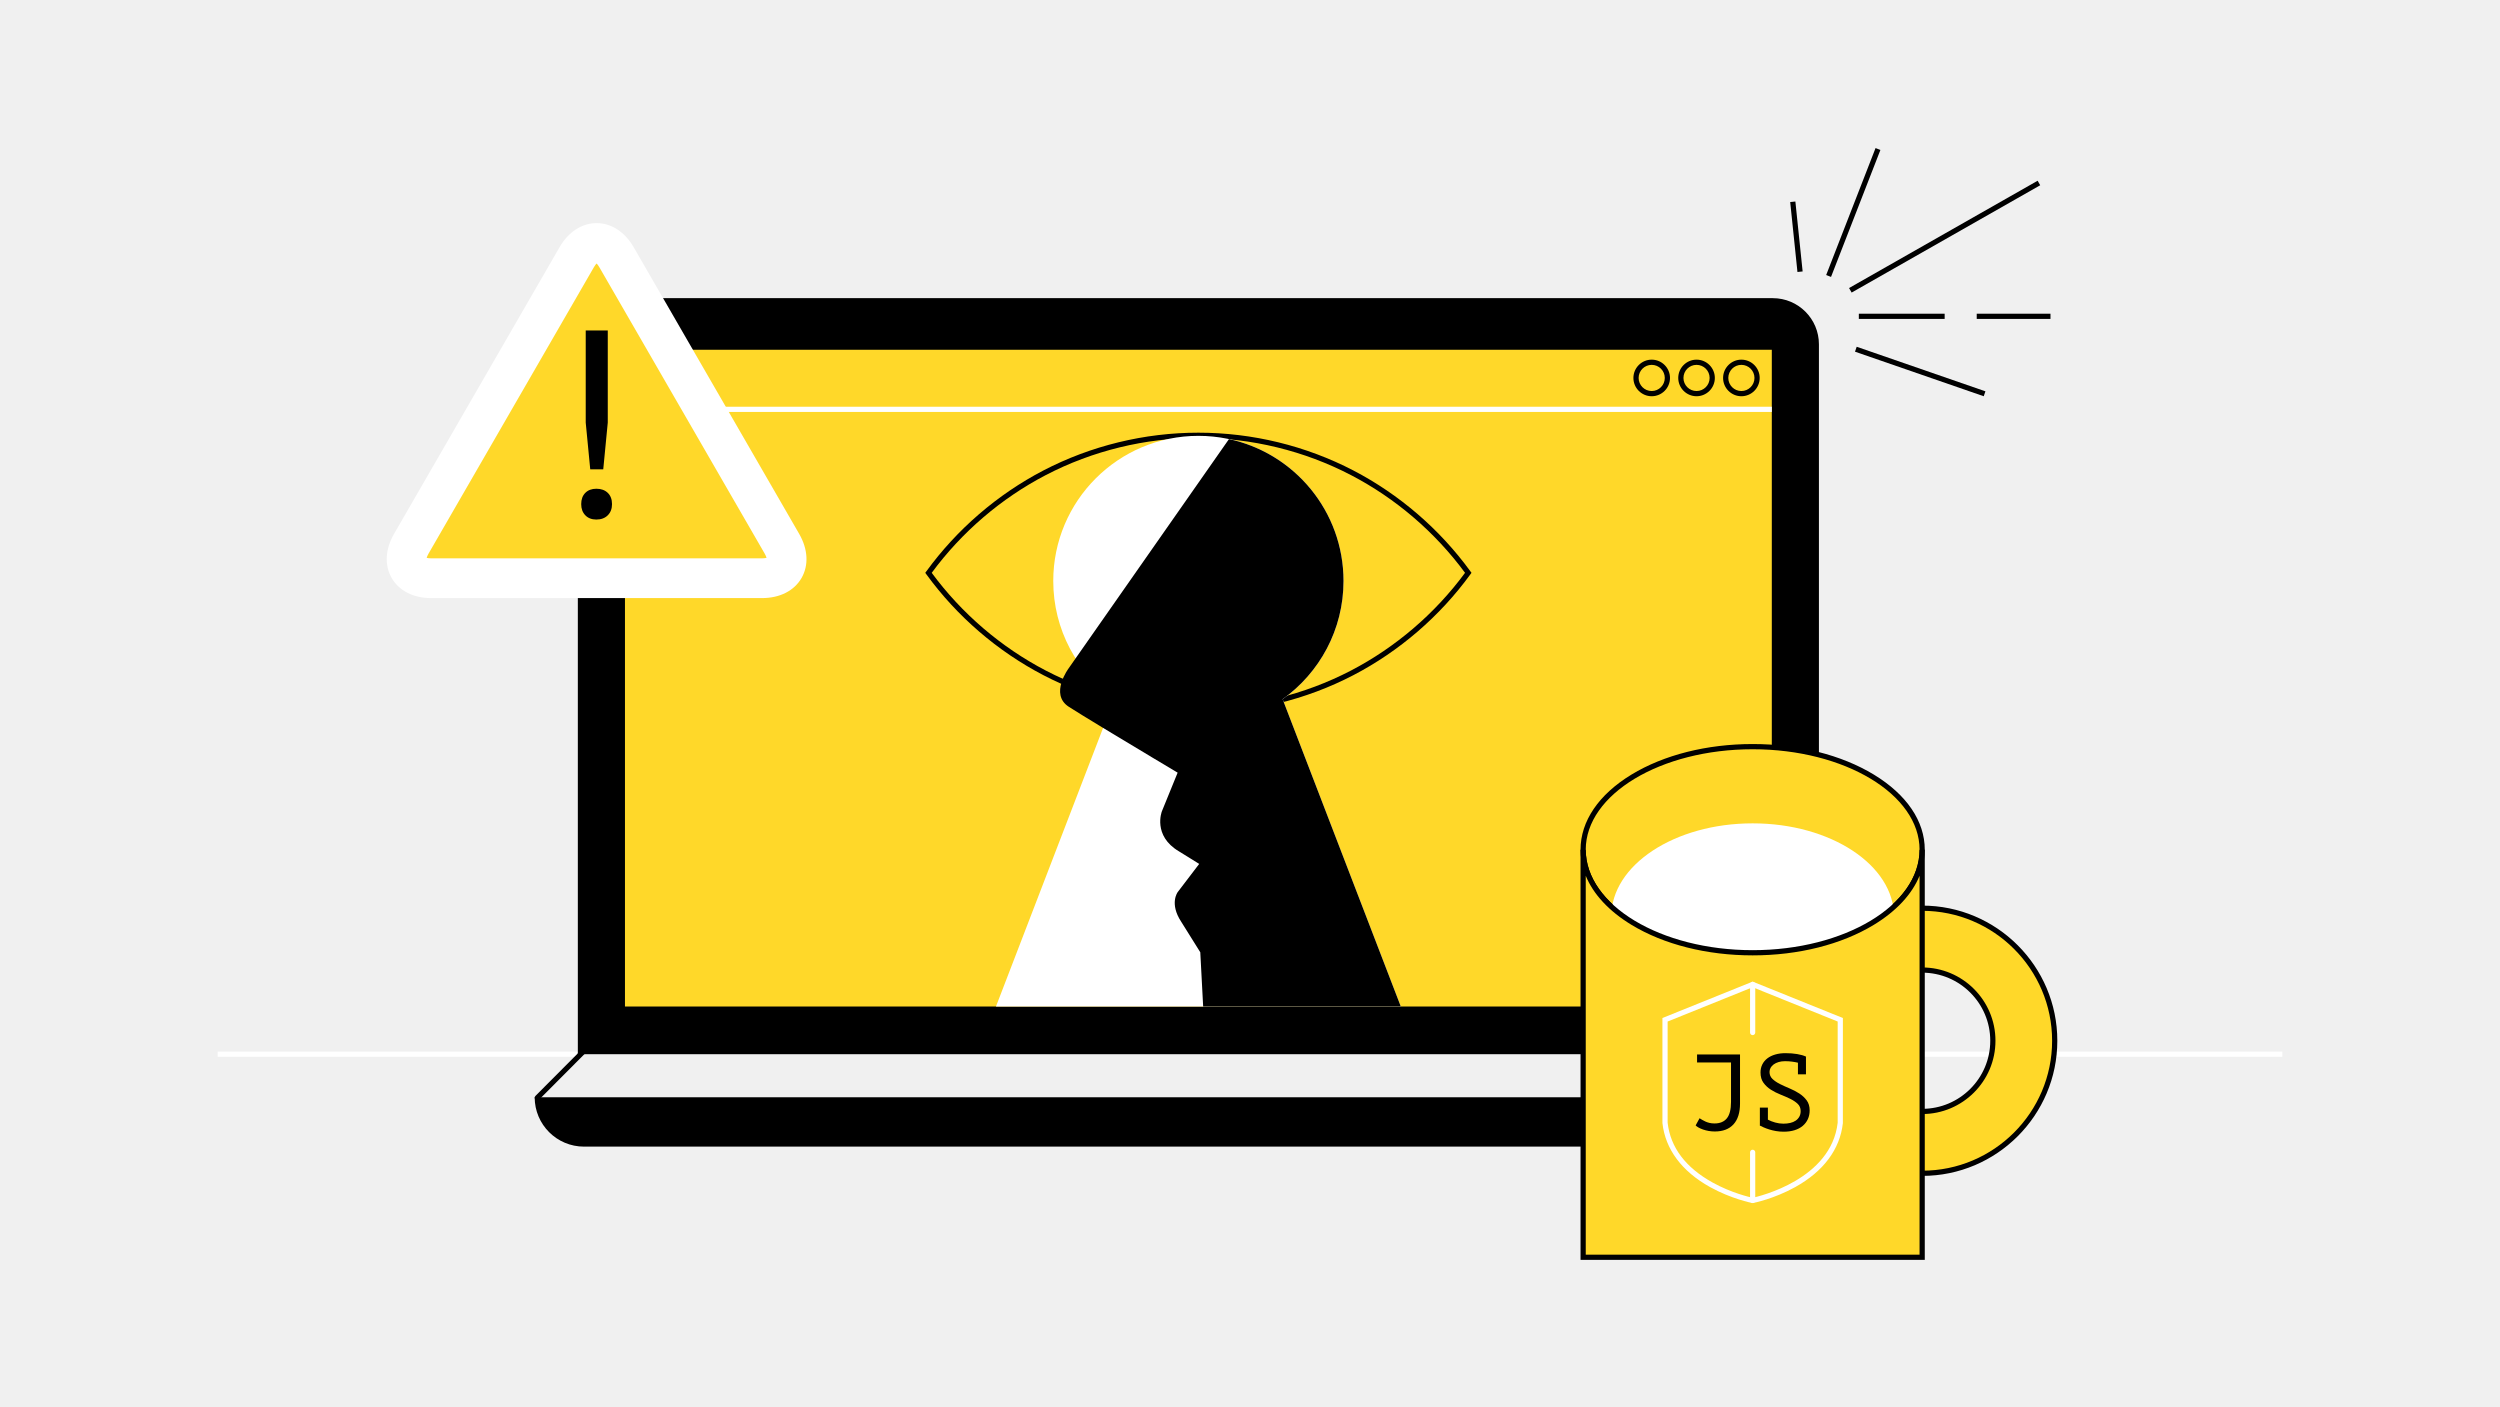
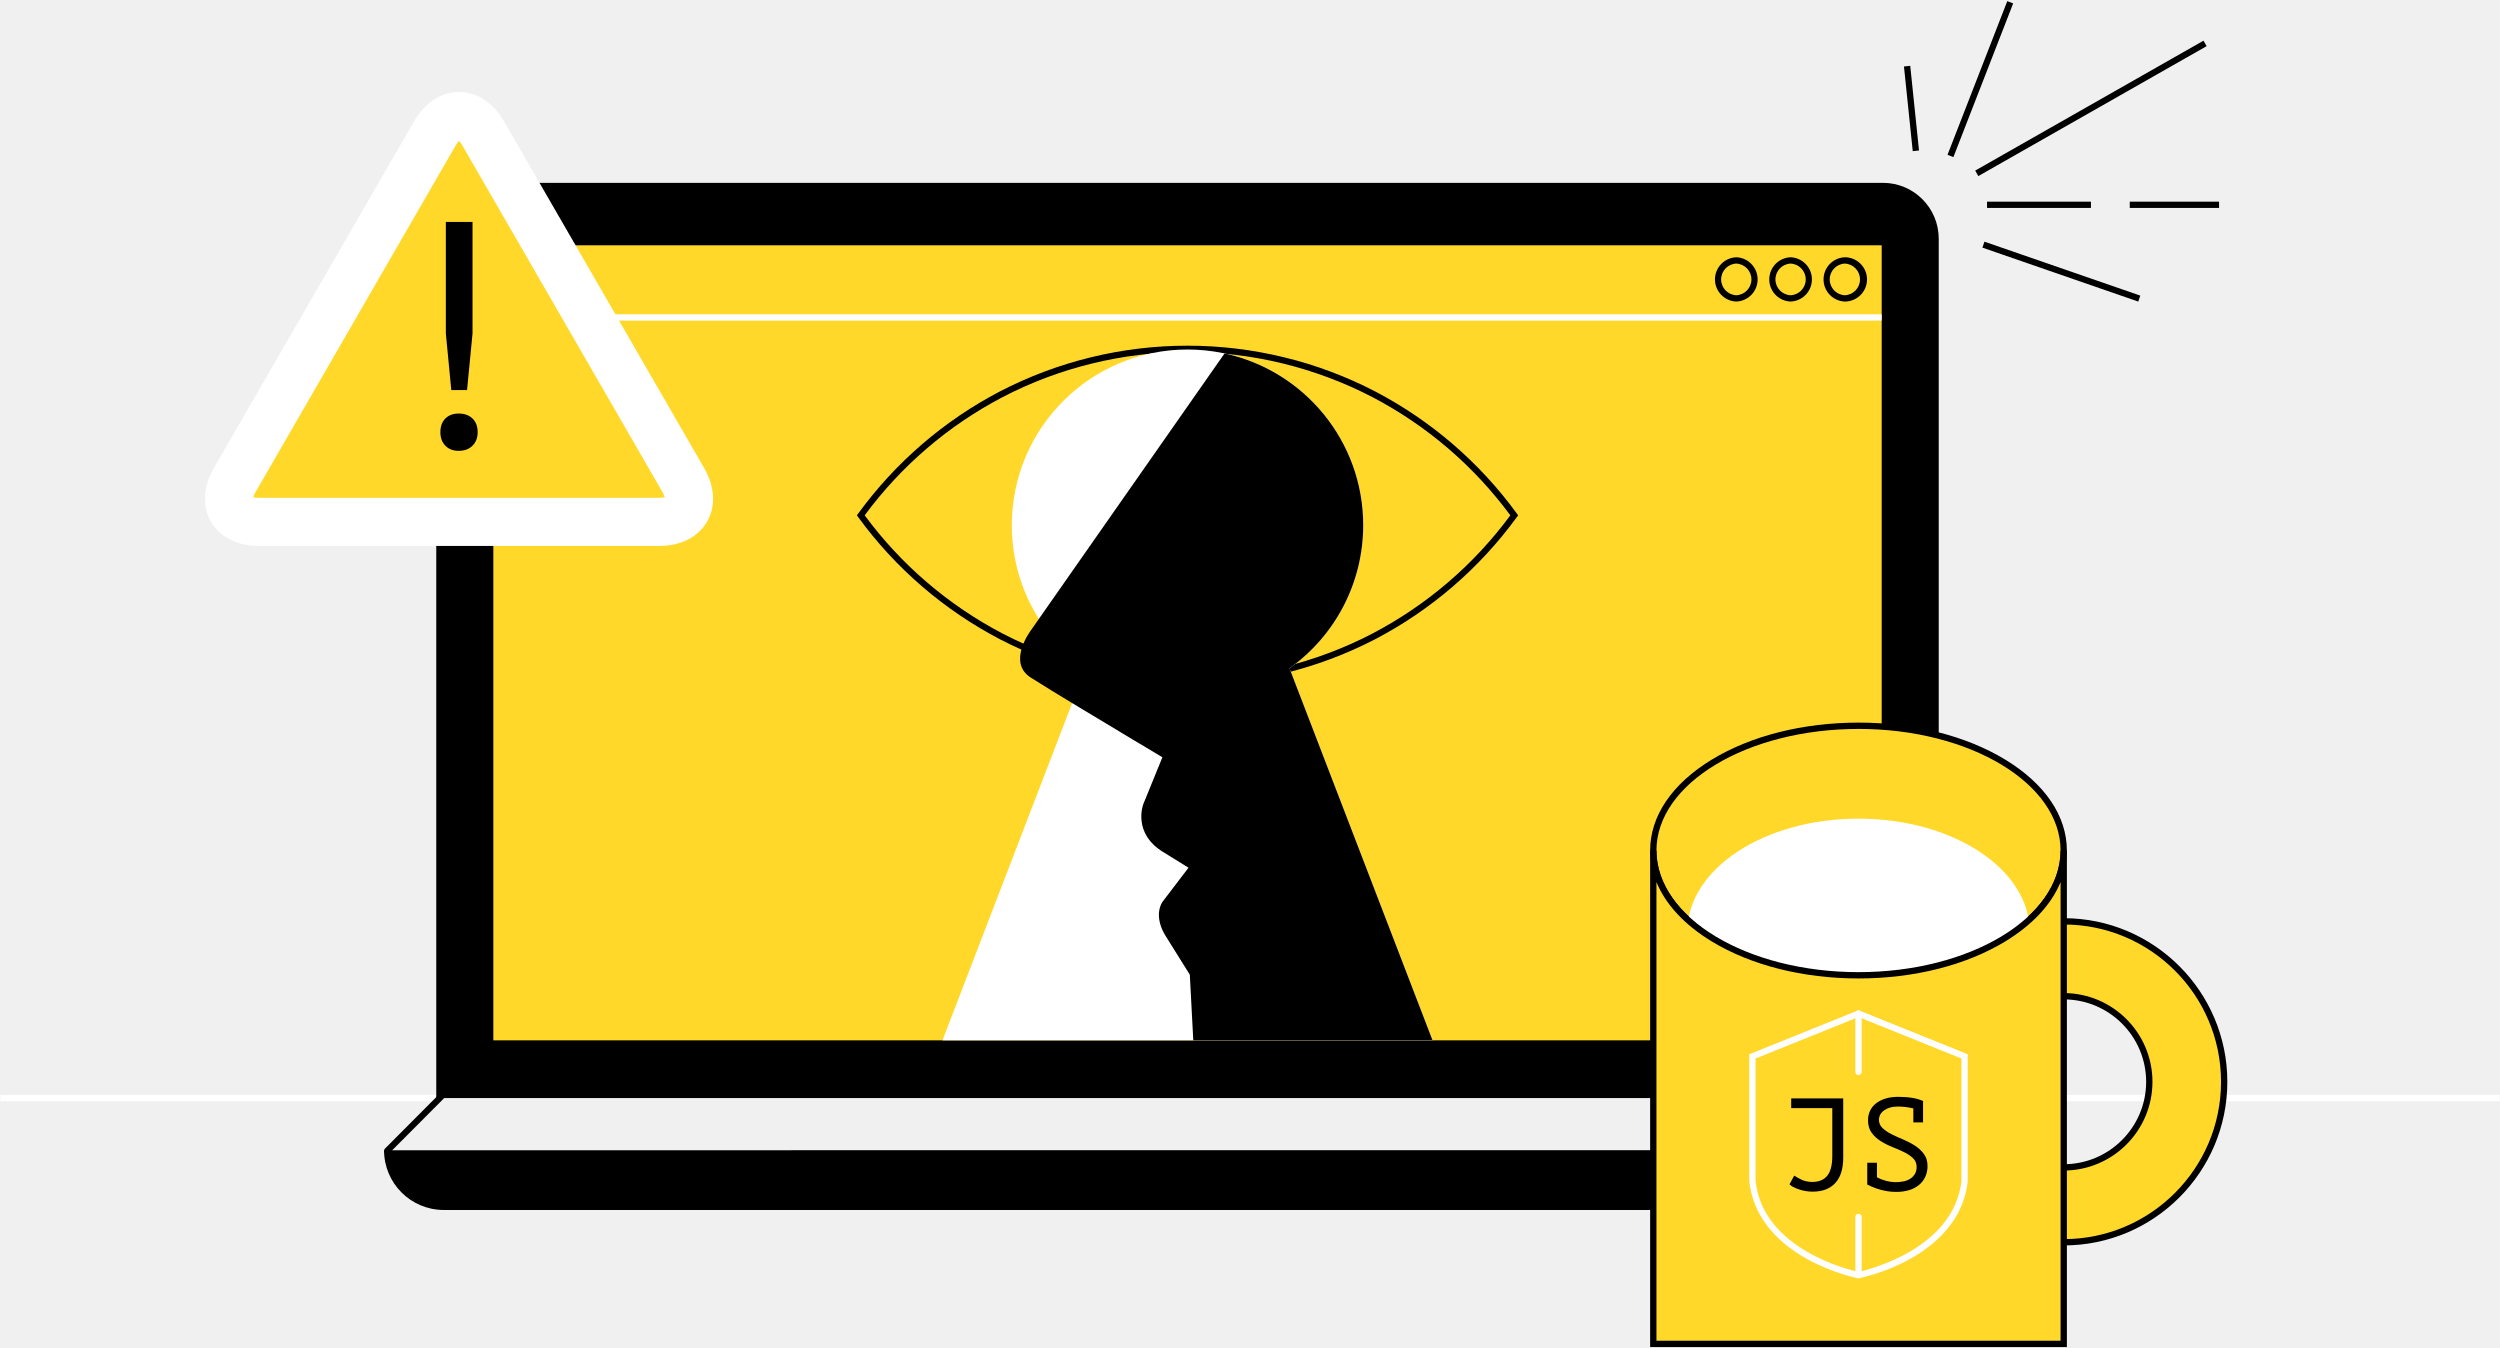
- <svg xmlns="http://www.w3.org/2000/svg" version="1.1" id="Layer_1" x="0px" y="0px" width="1920px" height="1080px" viewBox="0 0 1920 1080" enable-background="new 0 0 1920 1080" xml:space="preserve">
-   <g id="big_1_">
-     <g>
-       <rect x="167.151" y="807.63" fill="#FFFFFF" width="276.624" height="4" />
-     </g>
-     <g>
-       <rect x="1476.225" y="807.63" fill="#FFFFFF" width="276.624" height="4" />
-     </g>
-     <g id="laptop_2_">
-       <g id="Komp_2_">
-         <g>
-           <g>
-             <path d="M443.775,809.63V264.428c0-19.574,15.868-35.441,35.442-35.441h882.275c19.575,0,35.442,15.867,35.442,35.441V809.63       H443.775z" />
-           </g>
-           <g>
-             <path d="M1430.082,842.703c0,20.934-16.973,37.907-37.906,37.907H448.537c-20.934,0-37.905-16.974-37.905-37.909       L1430.082,842.703z" />
-           </g>
-           <g>
-             <path d="M412.656,845.062c-0.511,0-1.021-0.194-1.412-0.583c-0.782-0.779-0.785-2.046-0.005-2.828l35.1-35.229       c0.78-0.783,2.046-0.785,2.829-0.006c0.782,0.779,0.785,2.046,0.005,2.828l-35.1,35.229       C413.682,844.866,413.169,845.062,412.656,845.062z" />
-           </g>
-         </g>
-         <g>
-           <rect x="479.972" y="268.621" fill="#FFD829" width="880.77" height="504.383" />
-         </g>
-         <g>
-           <rect x="479.972" y="312.375" fill="#FFFFFF" width="880.77" height="4" />
-         </g>
-         <g>
-           <g>
-             <path d="M1268.507,304.31c-7.747,0-14.05-6.302-14.05-14.049s6.303-14.049,14.05-14.049c7.746,0,14.048,6.302,14.048,14.049       S1276.253,304.31,1268.507,304.31z M1268.507,280.212c-5.541,0-10.05,4.508-10.05,10.049s4.509,10.049,10.05,10.049       c5.54,0,10.048-4.508,10.048-10.049S1274.047,280.212,1268.507,280.212z" />
-           </g>
-           <g>
-             <path d="M1302.946,304.31c-7.747,0-14.05-6.302-14.05-14.049s6.303-14.049,14.05-14.049c7.746,0,14.049,6.302,14.049,14.049       S1310.692,304.31,1302.946,304.31z M1302.946,280.212c-5.541,0-10.05,4.508-10.05,10.049s4.509,10.049,10.05,10.049       s10.049-4.508,10.049-10.049S1308.487,280.212,1302.946,280.212z" />
-           </g>
-           <g>
-             <path d="M1337.385,304.31c-7.746,0-14.048-6.302-14.048-14.049s6.302-14.049,14.048-14.049c7.748,0,14.051,6.302,14.051,14.049       S1345.133,304.31,1337.385,304.31z M1337.385,280.212c-5.54,0-10.048,4.508-10.048,10.049s4.508,10.049,10.048,10.049       c5.542,0,10.051-4.508,10.051-10.049S1342.927,280.212,1337.385,280.212z" />
-           </g>
-         </g>
-       </g>
-       <g id="eye_2_">
-         <g>
-           <path d="M920.355,547.559c-41.407,0-82.575-10.041-119.053-29.036c-35.302-18.383-66.367-45.154-89.835-77.418l-0.856-1.176      l0.856-1.176c23.468-32.265,54.533-59.036,89.835-77.419c36.478-18.995,77.645-29.036,119.053-29.036      c41.408,0,82.577,10.041,119.055,29.036c35.303,18.383,66.367,45.154,89.835,77.419l0.855,1.176l-0.855,1.176      c-23.468,32.265-54.532,59.035-89.835,77.418C1002.933,537.518,961.764,547.559,920.355,547.559z M715.563,439.928      c23.003,31.24,53.261,57.172,87.586,75.047c35.91,18.7,76.439,28.584,117.206,28.584c40.768,0,81.298-9.884,117.207-28.584      c34.326-17.875,64.585-43.807,87.587-75.047c-23.002-31.241-53.261-57.172-87.587-75.047      c-35.909-18.7-76.439-28.583-117.207-28.583c-40.767,0-81.296,9.884-117.206,28.583      C768.824,382.755,738.566,408.687,715.563,439.928z" />
-         </g>
-         <g>
-           <path fill="#FFFFFF" d="M985.047,536.963c28.312-20.213,46.77-53.335,46.77-90.771c0-61.558-49.902-111.461-111.461-111.461      c-61.556,0-111.458,49.903-111.458,111.461c0,37.437,18.457,70.559,46.767,90.771L764.9,773.004h155.455h155.458      L985.047,536.963z" />
-         </g>
-         <g>
-           <path d="M985.047,536.963c28.312-20.213,46.77-53.335,46.77-90.771c0-53.496-37.69-98.182-87.963-108.972L826.065,505.63      l-5.229,7.478c0,0-15.055,19.979,0,29.697c5.02,3.239,14.986,9.349,26.341,16.231c25.204,15.276,57.249,34.362,57.249,34.362      l-12.099,29.695c0,0-7.351,18.701,13.198,30.799l15.46,9.592l-16.497,21.631c0,0-6.618,8.683,2.669,22.764l14.666,23.467      l2.2,41.658h151.79L985.047,536.963z" />
-         </g>
-       </g>
-       <g id="light_2_">
-         <g>
-           <rect x="1491.493" y="98.454" transform="matrix(0.4946 0.8691 -0.8691 0.4946 912.7717 -1206.149)" width="4" height="166.636" />
-         </g>
-         <g>
-           <rect x="1427.581" y="240.929" width="65.912" height="4" />
-         </g>
-         <g>
-           <rect x="1518.122" y="240.929" width="56.645" height="4" />
-         </g>
-         <g>
-           <rect x="1421.306" y="110.876" transform="matrix(0.932 0.3625 -0.3625 0.932 155.9572 -504.8404)" width="4.001" height="104.615" />
-         </g>
-         <g>
-           <rect x="1422.429" y="283.261" transform="matrix(0.945 0.3271 -0.3271 0.945 174.4041 -466.6411)" width="104.616" height="4" />
-         </g>
-         <g>
-           <rect x="1352.698" y="179.773" transform="matrix(0.1032 0.9947 -0.9947 0.1032 1418.07 -1209.317)" width="53.997" height="4" />
-         </g>
-       </g>
-     </g>
-     <g id="cup_2_">
-       <g>
-         <path fill="#FFD829" d="M1476.225,901.093c56.221,0,101.796-45.576,101.796-101.796c0-56.221-45.575-101.794-101.796-101.794      M1476.225,745.007c29.986,0,54.292,24.307,54.292,54.29c0,29.984-24.306,54.291-54.292,54.291" />
-         <path d="M1476.225,903.093v-4c55.027,0,99.796-44.769,99.796-99.796c0-55.026-44.769-99.794-99.796-99.794v-4     c57.233,0,103.796,46.562,103.796,103.794C1580.021,856.53,1533.458,903.093,1476.225,903.093z M1476.225,855.588v-4     c28.834,0,52.292-23.458,52.292-52.291s-23.458-52.29-52.292-52.29v-4c31.039,0,56.292,25.252,56.292,56.29     C1532.517,830.336,1507.264,855.588,1476.225,855.588z" />
-       </g>
-       <g>
-         <g>
-           <ellipse fill="#FFD829" cx="1346.04" cy="652.576" rx="130.187" ry="79.153" />
-           <path d="M1346.04,733.729c-35.135,0-68.196-8.337-93.095-23.474c-25.209-15.327-39.092-35.811-39.092-57.678      c0-21.868,13.883-42.353,39.092-57.68c24.897-15.138,57.96-23.475,93.095-23.475s68.196,8.337,93.094,23.475      c25.208,15.327,39.091,35.812,39.091,57.68c0,21.867-13.883,42.351-39.091,57.678      C1414.236,725.392,1381.175,733.729,1346.04,733.729z M1346.04,575.423c-70.683,0-128.187,34.611-128.187,77.154      c0,42.541,57.504,77.151,128.187,77.151c70.682,0,128.185-34.61,128.185-77.151      C1474.225,610.034,1416.722,575.423,1346.04,575.423z" />
-         </g>
-         <g>
-           <ellipse fill="#FFFFFF" cx="1346.039" cy="703.939" rx="108.583" ry="71.606" />
-         </g>
-         <g>
-           <path fill="#FFD829" d="M1346.04,731.729c-71.899,0-130.187-35.438-130.187-79.151v312.987h260.371V652.577      C1476.225,696.291,1417.939,731.729,1346.04,731.729z" />
-           <path d="M1478.225,967.564h-264.371V652.577h4c0,42.541,57.504,77.151,128.187,77.151c70.682,0,128.185-34.61,128.185-77.151h4      V967.564z M1217.854,963.564h256.371v-290.98c-5.798,14.175-17.771,27.14-35.091,37.671      c-24.897,15.137-57.959,23.474-93.094,23.474s-68.196-8.337-93.095-23.474c-17.32-10.531-29.294-23.496-35.092-37.672V963.564z" />
-         </g>
-       </g>
-       <g>
-         <path fill="#FFD829" d="M1346.04,756.036l-67.301,27.147v79.18c5.279,47.504,67.301,59.571,67.301,59.571     s62.021-12.067,67.299-59.571v-79.18L1346.04,756.036z" />
-         <path fill="#FFFFFF" d="M1346.04,923.972l-0.382-0.074c-0.646-0.125-16.003-3.181-32.258-12.186     c-21.742-12.044-34.416-29.032-36.648-49.128l-0.013-0.221v-80.529l69.301-27.954l69.299,27.954l-0.013,80.75     c-2.232,20.096-14.905,37.084-36.646,49.128c-16.255,9.005-31.612,12.061-32.258,12.186L1346.04,923.972z M1280.739,862.252     c2.146,18.97,13.786,34.432,34.6,45.961c14.317,7.932,28.234,11.149,30.699,11.679c5.152-1.121,60.38-14.159,65.301-57.641     v-77.718l-65.299-26.341l-65.301,26.341V862.252z" />
-       </g>
-       <g>
-         <g>
-           <path d="M1303.343,809.828h32.992v37.654c0,6.999-1.666,12.33-4.998,15.995c-3.334,3.665-8.138,5.499-14.414,5.499      c-1.611,0-3.194-0.141-4.748-0.416c-1.556-0.279-3-0.652-4.331-1.125c-1.333-0.471-2.485-0.986-3.458-1.541      c-0.974-0.555-1.683-1.084-2.124-1.584l2.998-5.496c0.611,0.387,1.292,0.805,2.041,1.248c0.75,0.445,1.582,0.873,2.5,1.291      c0.916,0.417,1.944,0.765,3.083,1.041c1.137,0.278,2.428,0.416,3.872,0.416c4.166,0,7.316-1.303,9.457-3.916      c2.136-2.608,3.206-6.83,3.206-12.66v-30.242h-26.076V809.828z" />
-         </g>
-         <g>
-           <path d="M1357.743,859.895c1.667,0.892,3.541,1.625,5.624,2.209c2.082,0.583,4.176,0.875,6.288,0.875      c1.834,0,3.555-0.182,5.165-0.541c1.612-0.361,3.013-0.944,4.209-1.751c1.192-0.804,2.137-1.817,2.831-3.04      s1.043-2.666,1.043-4.332c0-2.278-0.764-4.137-2.291-5.582c-1.529-1.443-3.43-2.72-5.706-3.832      c-2.278-1.109-4.751-2.193-7.415-3.25c-2.667-1.055-5.14-2.303-7.416-3.748c-2.278-1.443-4.178-3.208-5.705-5.29      c-1.528-2.081-2.293-4.735-2.293-7.955c0-2.277,0.46-4.333,1.377-6.165c0.916-1.833,2.207-3.389,3.873-4.665      c1.667-1.278,3.68-2.264,6.04-2.958c2.359-0.694,4.984-1.041,7.871-1.041c3.333,0,6.359,0.236,9.082,0.709      c2.72,0.472,4.888,1.097,6.499,1.873l0.165-0.082v0.165h0.081l-0.081,0.252v13.328h-6.165v-8.913      c-1.389-0.335-2.915-0.611-4.581-0.834c-1.667-0.222-3.446-0.335-5.333-0.335c-1.832,0-3.486,0.224-4.956,0.668      c-1.472,0.445-2.722,1.041-3.748,1.791c-1.028,0.749-1.82,1.624-2.374,2.624c-0.559,1-0.833,2.056-0.833,3.167      c0,2.164,0.761,3.97,2.29,5.415c1.525,1.443,3.43,2.735,5.705,3.872c2.277,1.14,4.749,2.265,7.416,3.376      c2.665,1.109,5.137,2.401,7.415,3.871c2.275,1.473,4.177,3.237,5.705,5.291c1.527,2.055,2.292,4.61,2.292,7.665      c0,2.5-0.458,4.749-1.375,6.748c-0.917,2.001-2.222,3.72-3.916,5.165c-1.693,1.443-3.777,2.555-6.249,3.332      s-5.262,1.167-8.371,1.167c-2.111,0-4.11-0.167-5.996-0.5c-1.891-0.334-3.625-0.749-5.209-1.25      c-1.583-0.502-2.999-1.027-4.248-1.583c-1.251-0.556-2.236-1.027-2.956-1.415l0.082-0.251v-13.498h6.164V859.895z" />
-         </g>
-       </g>
-       <g>
-         <path fill="#FFFFFF" d="M1346.04,794.987c-1.104,0-2-0.896-2-2v-36.951c0-1.104,0.896-2,2-2s2,0.896,2,2v36.951     C1348.04,794.092,1347.145,794.987,1346.04,794.987z" />
-       </g>
-       <g>
-         <path fill="#FFFFFF" d="M1346.04,923.935c-1.104,0-2-0.896-2-2v-36.95c0-1.104,0.896-2,2-2s2,0.896,2,2v36.95     C1348.04,923.039,1347.145,923.935,1346.04,923.935z" />
-       </g>
-     </g>
-     <g id="_x21__2_">
-       <g>
-         <path fill="#FFFFFF" d="M585.281,459.33H331.115c-13.602,0-24.644-5.613-30.292-15.396c-5.65-9.787-4.989-22.154,1.812-33.933     L429.72,189.887c6.8-11.779,17.181-18.536,28.479-18.536s21.679,6.757,28.479,18.536l127.084,220.114     c6.8,11.778,7.461,24.146,1.812,33.933C609.924,453.717,598.883,459.33,585.281,459.33z" />
-       </g>
-       <g>
-         <g>
-           <path fill="#FFD829" d="M535.316,335.178l-75.073-130.03c-0.79-1.367-1.516-2.25-2.045-2.777      c-0.53,0.527-1.255,1.41-2.046,2.777L329.07,425.263c-0.79,1.367-1.191,2.438-1.384,3.159c0.722,0.197,1.85,0.383,3.429,0.383      h254.166c1.579,0,2.706-0.186,3.428-0.383c-0.191-0.721-0.594-1.792-1.383-3.159L535.316,335.178" />
-         </g>
-       </g>
-       <g>
-         <g>
-           <path d="M446.366,387.183c0-3.673,1.054-6.562,3.162-8.671c2.106-2.105,4.928-3.162,8.466-3.162      c3.672,0,6.594,1.057,8.771,3.162c2.173,2.108,3.263,4.998,3.263,8.671c0,3.536-1.09,6.392-3.263,8.565      c-2.178,2.174-5.1,3.264-8.771,3.264c-3.538,0-6.359-1.09-8.466-3.264C447.42,393.574,446.366,390.719,446.366,387.183z       M449.836,253.779h16.93v70.78l-3.469,35.901h-9.994l-3.467-35.901V253.779z" />
-         </g>
-       </g>
-     </g>
-   </g>
+ <svg xmlns="http://www.w3.org/2000/svg" viewBox="0 0 1586 855">
+   <path fill="#fff" d="M.15 694.63h276.62v4H.15Zm1309.07 0h276.63v4h-276.63Z" />
+   <path d="M276.77 696.63v-545.2a35.44 35.44 0 0 1 35.45-35.44h882.27a35.44 35.44 0 0 1 35.44 35.44v545.2Zm986.31 33.07a37.9 37.9 0 0 1-37.9 37.91H281.54a37.9 37.9 0 0 1-37.9-37.9Z" />
+   <path d="M245.66 732.06a2 2 0 0 1-1.42-3.4l35.1-35.24a2 2 0 0 1 2.83 2.82l-35.1 35.23a2 2 0 0 1-1.41.6Z" />
+   <path fill="#ffd829" d="M312.97 155.62h880.77V660H312.97Z" />
+   <path fill="#fff" d="M312.97 199.38h880.77v4H312.97Z" />
+   <path d="M1101.5 191.31a14.06 14.06 0 0 1 .01-28.1 14.06 14.06 0 0 1 0 28.1Zm0-24.1a10.06 10.06 0 0 0 0 20.1 10.06 10.06 0 0 0 0-20.1Zm34.45 24.1a14.06 14.06 0 0 1 0-28.1 14.06 14.06 0 0 1 0 28.1Zm0-24.1a10.06 10.06 0 0 0 0 20.1 10.06 10.06 0 0 0 0-20.1Zm34.43 24.1a14.06 14.06 0 0 1 .01-28.1c7.74 0 14.05 6.3 14.05 14.05 0 7.75-6.3 14.05-14.06 14.05Zm0-24.1a10.06 10.06 0 0 0 0 20.1 10.06 10.06 0 0 0 0-20.1ZM753.36 434.56a258.75 258.75 0 0 1-119.06-29.04 260.43 260.43 0 0 1-89.83-77.41l-.86-1.18.86-1.18a260.42 260.42 0 0 1 89.83-77.42 258.78 258.78 0 0 1 119.06-29.03c41.4 0 82.57 10.04 119.05 29.03a260.41 260.41 0 0 1 89.84 77.42l.85 1.18-.86 1.18a260.4 260.4 0 0 1-89.83 77.41 258.78 258.78 0 0 1-119.05 29.04Zm-204.8-107.63a256.45 256.45 0 0 0 87.59 75.05 254.75 254.75 0 0 0 117.2 28.58c40.77 0 81.3-9.88 117.21-28.58a256.44 256.44 0 0 0 87.59-75.05 256.43 256.43 0 0 0-87.59-75.05 254.75 254.75 0 0 0-117.2-28.58c-40.77 0-81.3 9.88-117.21 28.58a256.43 256.43 0 0 0-87.59 75.05Z" />
+   <path fill="#fff" d="M818.05 423.96a111.31 111.31 0 0 0 46.77-90.77c0-61.56-49.9-111.46-111.46-111.46-61.56 0-111.46 49.9-111.46 111.46 0 37.44 18.46 70.56 46.76 90.77L597.9 660h310.91Z" />
+   <path d="M818.05 423.96a111.31 111.31 0 0 0 46.77-90.77c0-53.5-37.7-98.18-87.97-108.97L659.07 392.63l-5.23 7.48s-15.06 19.98 0 29.7a1393.5 1393.5 0 0 0 26.34 16.23c25.2 15.27 57.25 34.36 57.25 34.36l-12.1 29.7s-7.35 18.7 13.2 30.8l15.46 9.58-16.5 21.63s-6.62 8.69 2.67 22.77l14.66 23.47 2.2 41.65h151.8ZM1397.9 25.8l1.98 3.48-144.83 82.42-1.98-3.48Zm-137.32 102.13h65.91v4h-65.9Zm90.54 0h56.65v4h-56.65ZM1273.42.72l3.73 1.45-37.92 97.5-3.73-1.45Zm-14.48 152.6 98.87 34.22-1.31 3.78-98.86-34.22Zm-47.09-111.56 5.57 53.71-3.98.42-5.57-53.71Z" />
+   <path fill="#ffd829" d="M1309.22 788.1c56.23 0 101.8-45.58 101.8-101.8s-45.57-101.8-101.8-101.8m0 47.5a54.29 54.29 0 1 1 0 108.59" />
+   <path d="M1309.22 790.1v-4c55.03 0 99.8-44.78 99.8-99.8 0-55.03-44.77-99.8-99.8-99.8v-4c57.24 0 103.8 46.57 103.8 103.8s-46.56 103.8-103.8 103.8Zm0-47.51v-4a52.35 52.35 0 0 0 52.3-52.3 52.35 52.35 0 0 0-52.3-52.28v-4a56.36 56.36 0 0 1 56.3 56.29 56.36 56.36 0 0 1-56.3 56.29Z" />
+   <path fill="#ffd829" d="M1309.23 539.58c0 43.71-58.29 79.15-130.19 79.15s-130.19-35.44-130.19-79.15c0-43.72 58.29-79.16 130.19-79.16s130.19 35.44 130.19 79.16Z" />
+   <path d="M1179.04 620.73c-35.13 0-68.2-8.34-93.1-23.48-25.2-15.32-39.09-35.8-39.09-57.67 0-21.87 13.89-42.36 39.1-57.68 24.9-15.14 57.95-23.48 93.09-23.48 35.13 0 68.2 8.34 93.1 23.48 25.2 15.32 39.08 35.8 39.08 57.68 0 21.86-13.88 42.35-39.09 57.67-24.9 15.14-57.96 23.48-93.09 23.48Zm0-158.3c-70.68 0-128.19 34.6-128.19 77.15 0 42.54 57.5 77.15 128.19 77.15 70.68 0 128.18-34.61 128.18-77.15 0-42.55-57.5-77.16-128.18-77.16Z" />
+   <path fill="#fff" d="M1287.62 590.94c0 39.55-48.61 71.6-108.58 71.6s-108.58-32.05-108.58-71.6 48.61-71.6 108.58-71.6 108.58 32.05 108.58 71.6Z" />
+   <path fill="#ffd829" d="M1179.04 618.73c-71.9 0-130.19-35.44-130.19-79.15v312.99h260.37v-313c0 43.72-58.28 79.16-130.18 79.16Z" />
+   <path d="M1311.22 854.56h-264.37V539.58h4c0 42.54 57.5 77.15 128.2 77.15 70.67 0 128.18-34.61 128.18-77.15h4v314.98Zm-260.37-4h256.38V559.58c-5.8 14.18-17.78 27.14-35.1 37.67-24.9 15.14-57.96 23.48-93.09 23.48s-68.2-8.34-93.1-23.48c-17.32-10.53-29.29-23.5-35.09-37.67v290.98Z" />
+   <path fill="#ffd829" d="m1179.04 643.04-67.3 27.14v79.18c5.28 47.5 67.3 59.57 67.3 59.57s62.02-12.06 67.3-59.57v-79.18Z" />
+   <path fill="#fff" d="m1179.04 810.97-.38-.07c-.65-.13-16-3.18-32.26-12.19-21.74-12.04-34.42-29.03-36.65-49.13l-.01-.22v-80.53l69.3-27.95 69.3 27.95-.01 80.75c-2.24 20.1-14.9 37.09-36.65 49.13a121.58 121.58 0 0 1-32.26 12.19Zm-65.3-61.72c2.14 18.97 13.79 34.43 34.6 45.96a120.58 120.58 0 0 0 30.7 11.68c5.15-1.12 60.38-14.16 65.3-57.64v-77.72l-65.3-26.34-65.3 26.34Z" />
+   <path d="M1136.34 696.83h33v37.65c0 7-1.67 12.33-5 16-3.34 3.66-8.14 5.5-14.42 5.5a27.2 27.2 0 0 1-12.53-3.09 8.43 8.43 0 0 1-2.13-1.58l3-5.5c.61.4 1.3.8 2.04 1.25.75.45 1.58.88 2.5 1.3a16.36 16.36 0 0 0 6.96 1.46c4.16-.01 7.31-1.31 9.45-3.93 2.14-2.6 3.2-6.83 3.2-12.66V703h-26.07Zm54.4 50.07c1.67.89 3.54 1.62 5.63 2.2a23.69 23.69 0 0 0 11.45.33c1.61-.35 3.01-.94 4.2-1.74a8.97 8.97 0 0 0 2.84-3.04 8.63 8.63 0 0 0 1.04-4.33c0-2.28-.76-4.14-2.29-5.59a22.86 22.86 0 0 0-5.7-3.83c-2.28-1.1-4.76-2.2-7.42-3.25a43.97 43.97 0 0 1-7.41-3.75 20.79 20.79 0 0 1-5.71-5.29c-1.53-2.08-2.3-4.73-2.3-7.95 0-2.28.47-4.33 1.38-6.17a13.29 13.29 0 0 1 3.88-4.66 18.3 18.3 0 0 1 6.04-2.96c2.36-.7 4.98-1.04 7.87-1.04 3.33 0 6.36.24 9.08.7a25.4 25.4 0 0 1 6.5 1.88l.16-.08v.16h.09l-.09.26v13.32h-6.16v-8.9a45.18 45.18 0 0 0-4.58-.84 40.45 40.45 0 0 0-5.34-.34c-1.83 0-3.48.23-4.95.67a12.36 12.36 0 0 0-3.75 1.8 8.12 8.12 0 0 0-2.37 2.62 7.14 7.14 0 0 0 1.46 8.58 23.57 23.57 0 0 0 5.7 3.87c2.28 1.14 4.75 2.26 7.41 3.38a46.8 46.8 0 0 1 7.42 3.87 21.78 21.78 0 0 1 5.7 5.29c1.53 2.05 2.3 4.6 2.3 7.66a16 16 0 0 1-1.38 6.75c-.91 2-2.22 3.72-3.91 5.16a17.67 17.67 0 0 1-6.25 3.34 27.87 27.87 0 0 1-8.37 1.16 33.8 33.8 0 0 1-6-.5 40.86 40.86 0 0 1-12.41-4.24l.08-.25v-13.5h6.16Z" />
+   <path fill="#fff" d="M1179.04 681.99a2 2 0 0 1-2-2v-36.95a2 2 0 0 1 4 0v36.95a2 2 0 0 1-2 2Zm0 128.94a2 2 0 0 1-2-2V772a2 2 0 0 1 4 0v36.94a2 2 0 0 1-2 2Zm-760.76-464.6H164.12c-13.6 0-24.65-5.61-30.3-15.4-5.65-9.78-4.99-22.15 1.81-33.93l127.1-220.1c6.8-11.78 17.18-18.54 28.48-18.54s21.68 6.76 28.48 18.54L446.76 297c6.8 11.78 7.46 24.15 1.81 33.93-5.65 9.79-16.69 15.4-30.29 15.4Z" />
+   <path fill="#ffd829" d="M368.32 222.18 293.24 92.15a13.38 13.38 0 0 0-2.04-2.78c-.53.53-1.26 1.41-2.05 2.78L162.07 312.26a13.4 13.4 0 0 0-1.38 3.16c.72.2 1.85.38 3.43.38h254.16c1.58 0 2.7-.18 3.43-.38-.2-.72-.6-1.79-1.38-3.16Z" />
+   <path d="M279.37 274.18c0-3.67 1.05-6.56 3.16-8.67 2.1-2.1 4.93-3.16 8.46-3.16 3.68 0 6.6 1.06 8.77 3.16 2.18 2.11 3.27 5 3.27 8.67 0 3.54-1.1 6.4-3.26 8.57-2.18 2.17-5.1 3.26-8.78 3.26-3.53 0-6.36-1.09-8.46-3.26-2.11-2.18-3.16-5.03-3.16-8.57Zm3.47-133.4h16.93v70.78l-3.47 35.9h-10l-3.46-35.9Z" />
</svg>
